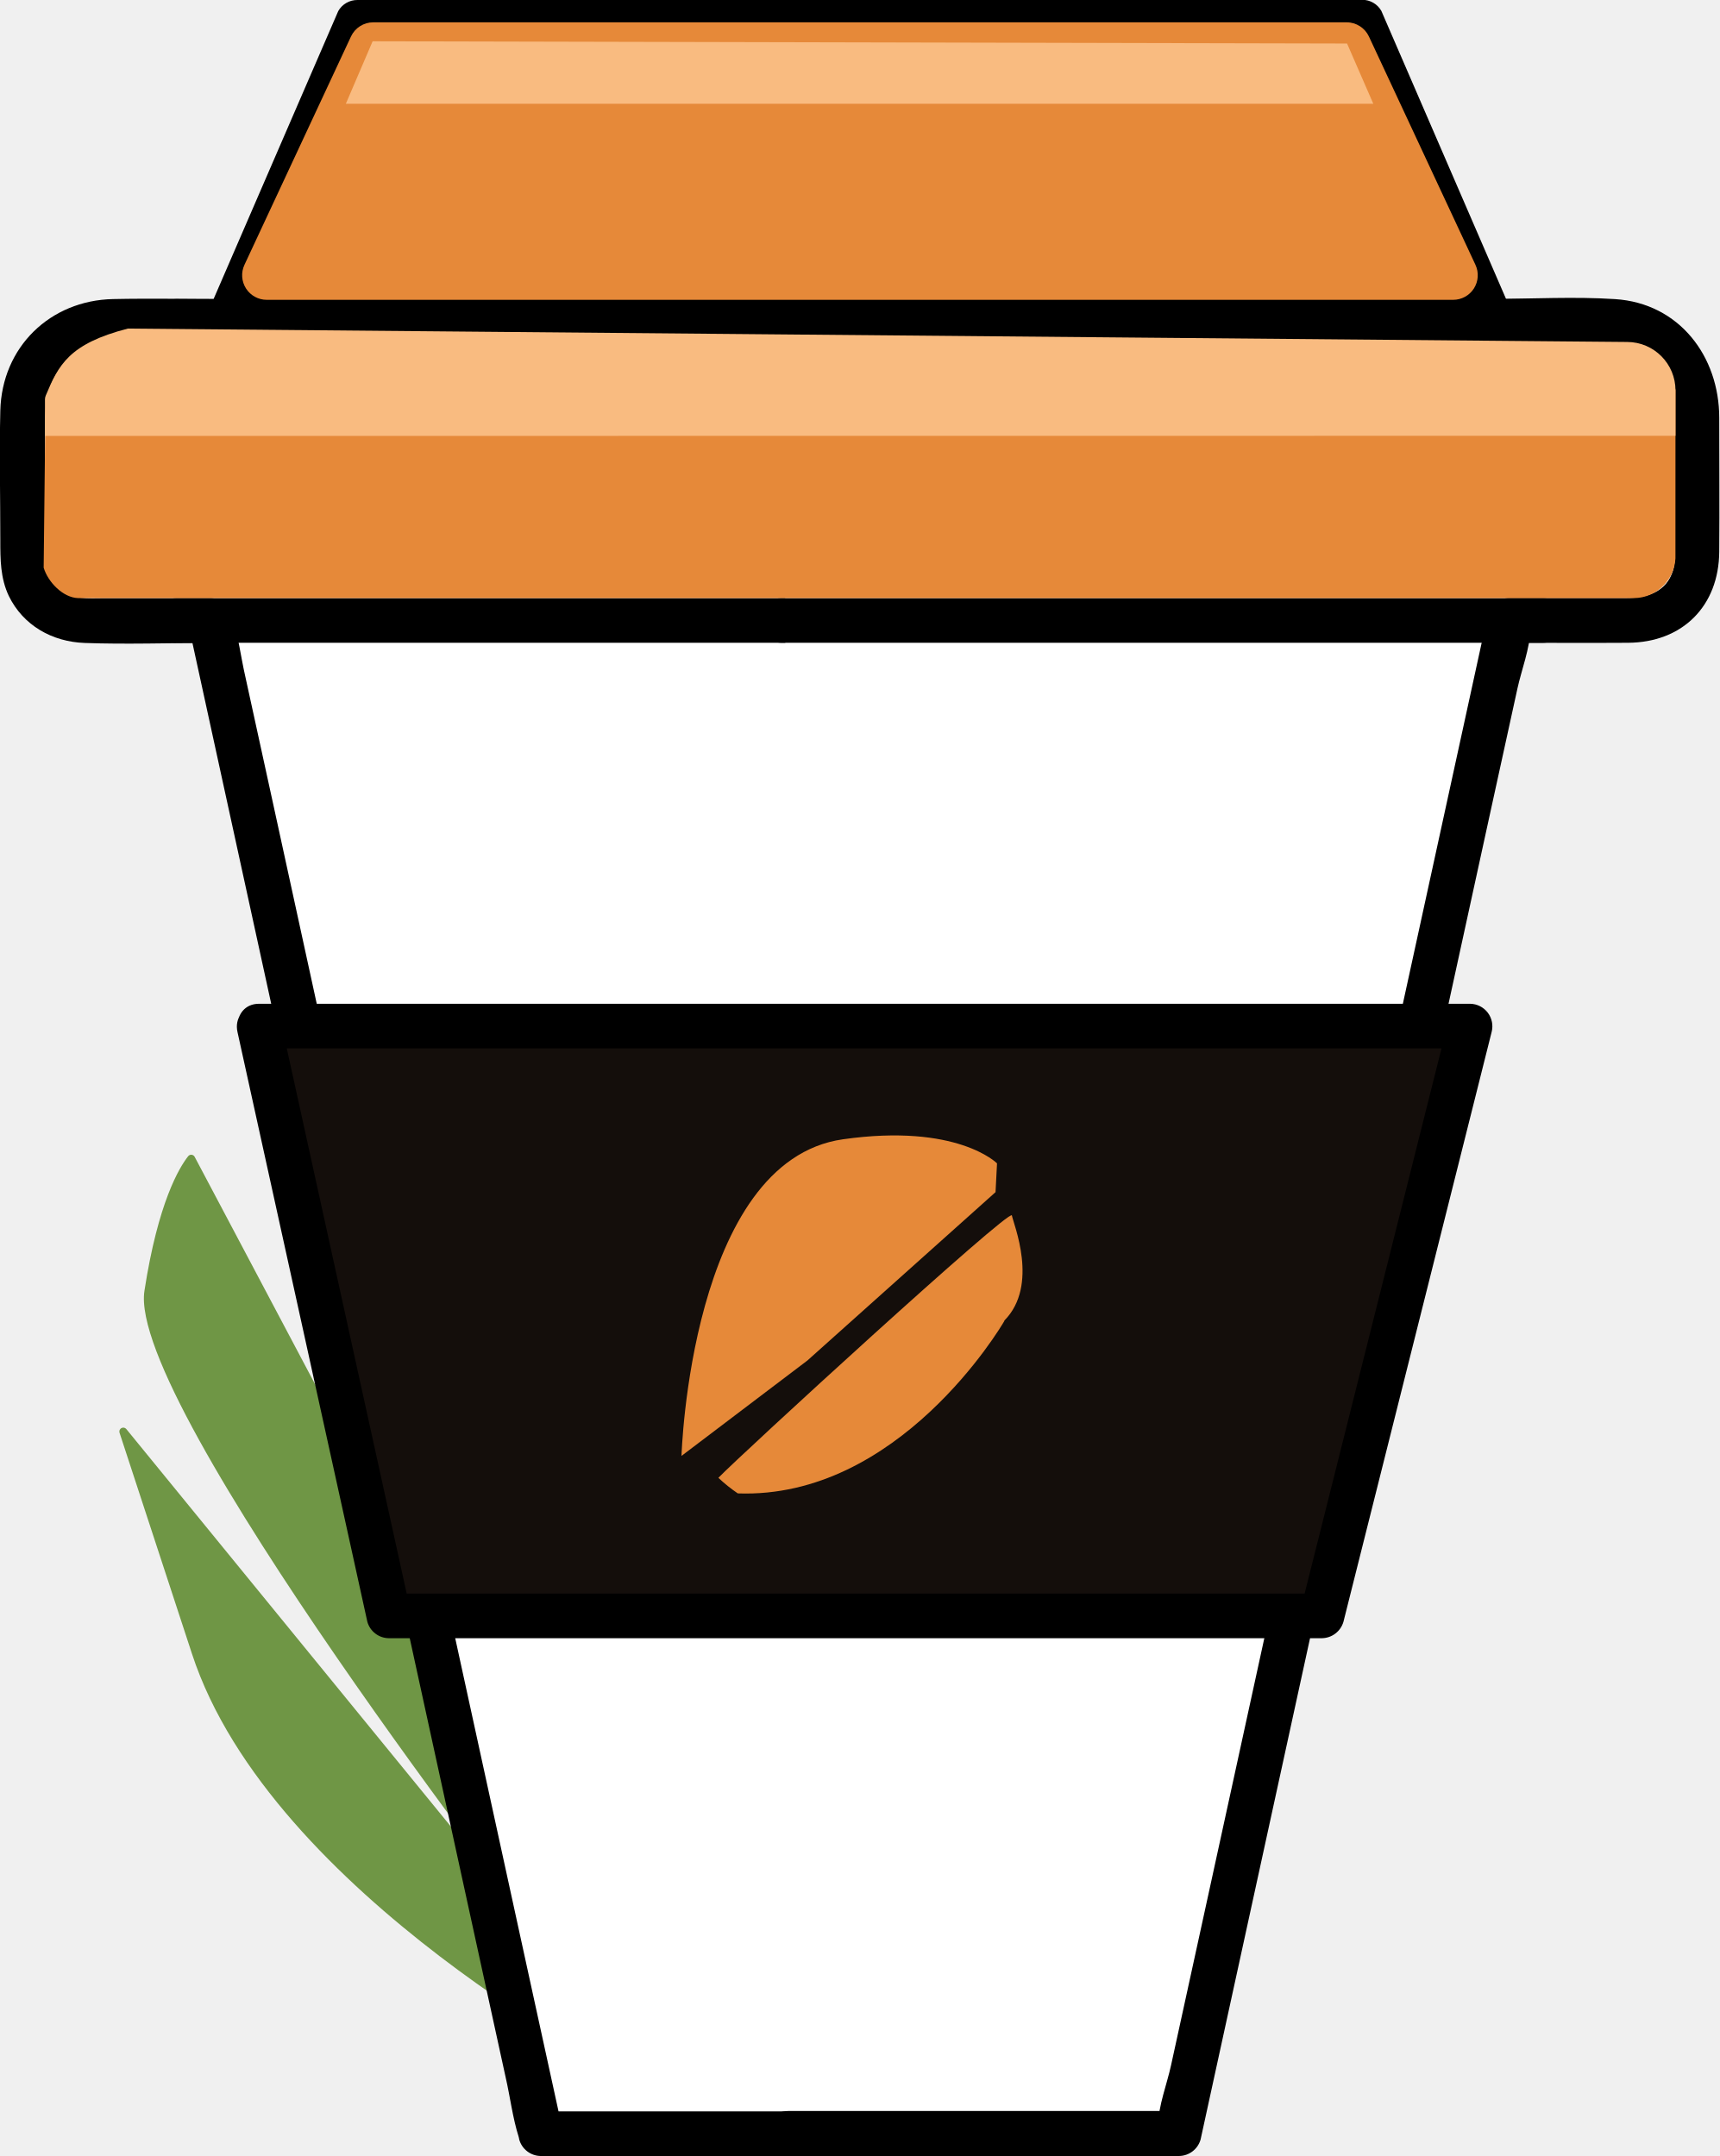
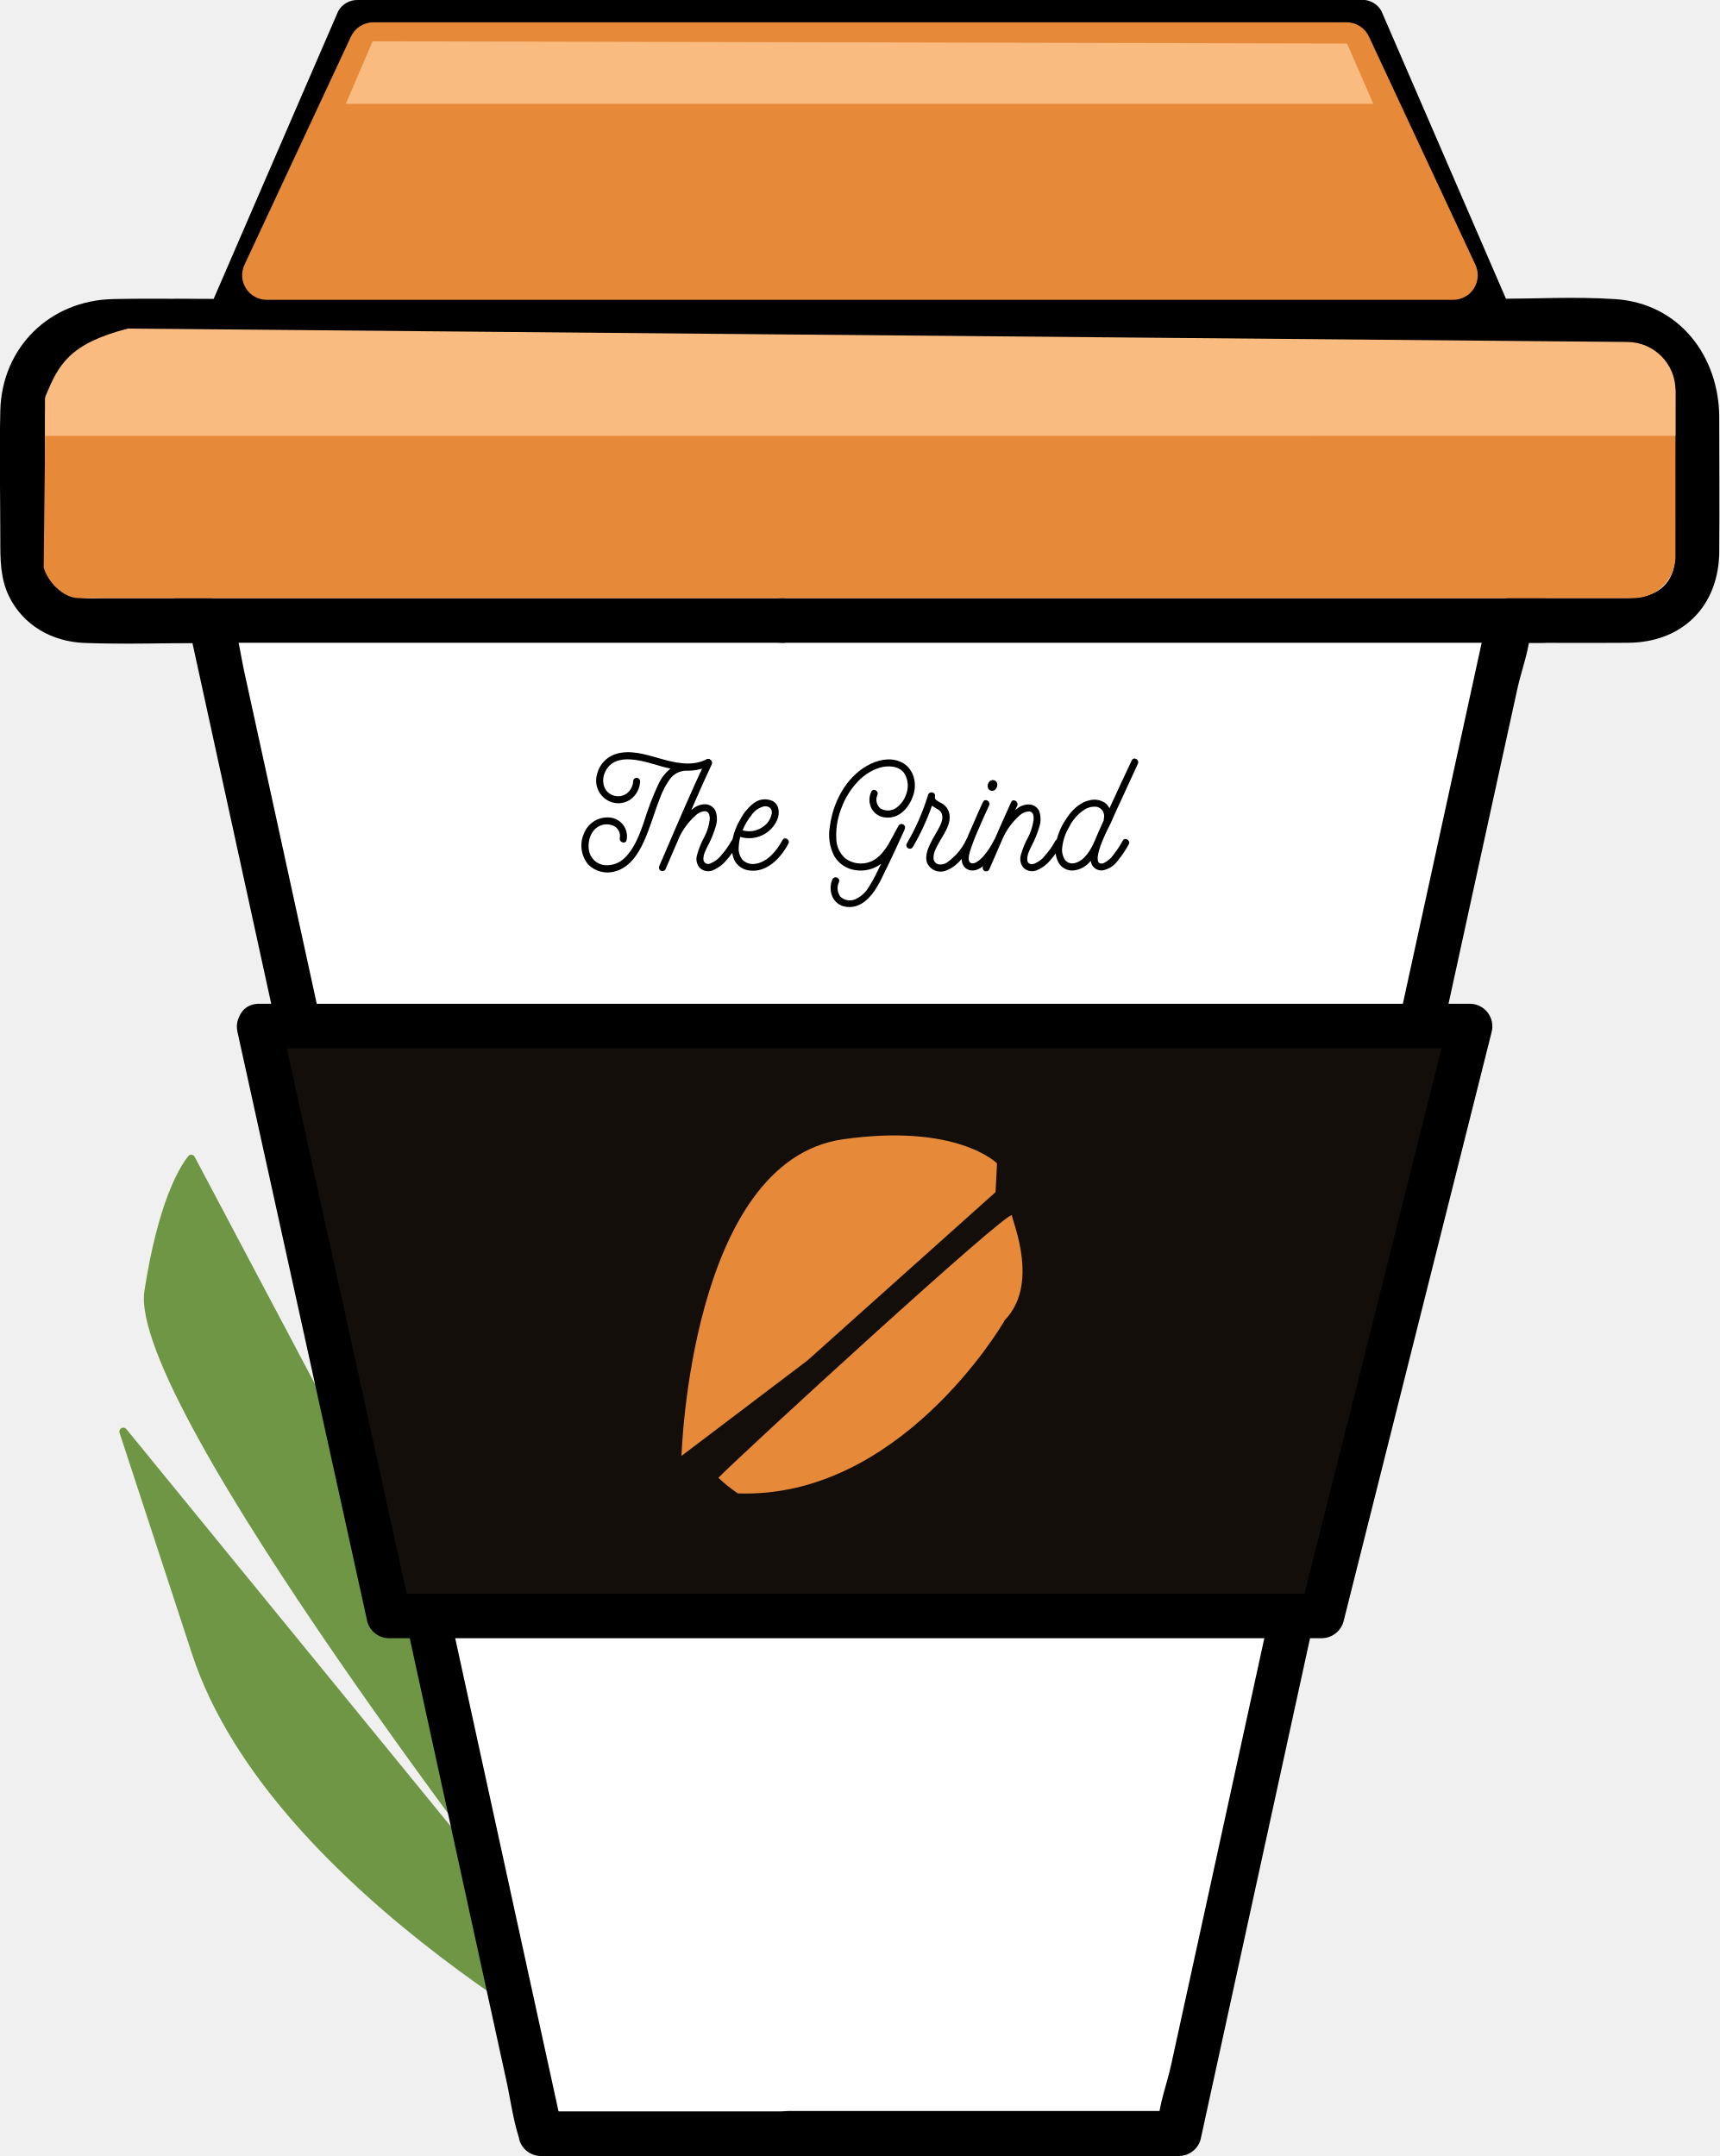
<svg xmlns="http://www.w3.org/2000/svg" viewBox="0 0 385.15 483">
  <defs>
    <style>.cls-1{fill:#6f9645;}.cls-2{fill:#fff;}.cls-3{fill:#140e0b;}.cls-4{fill:#e68939;}.cls-5{fill:#f9bb80;}</style>
  </defs>
-   <g id="Layer_3" data-name="Layer 3">
+   <g id="Layer_2" data-name="Layer 2">
    <path class="cls-1" d="M884.71,676S804.62,635.09,786.93,581L770.7,531.46a.88.88,0,0,1,1.51-.83l93.07,114s-92.95-119.45-89-144.94c3.06-19.87,7.83-27.68,9.79-30.16a.87.87,0,0,1,1.46.13L875.59,636s-75.11-151.24-69.77-183.26l4.81-28.85a.87.87,0,0,1,1.68-.17l70.55,182.54a.36.36,0,0,0,0,.09l32,66.43" transform="translate(-743.93 -210.5)" />
-   </g>
-   <g id="Layer_1" data-name="Layer 1">
    <path class="cls-2" d="M952.53,688.5H865l-74-339H762.7A13.67,13.67,0,0,1,749,335.83V302.17A19.67,19.67,0,0,1,768.7,282.5H795l29-67h129.5" transform="translate(-743.93 -210.5)" />
    <path d="M952.53,683.5H865l4.83,3.67-7.34-33.59-17.71-81.16-21.34-97.76L805,390.09l-6.12-28c-1-4.36-1.55-9-2.91-13.3-.06-.19-.08-.39-.12-.58A5.07,5.07,0,0,0,791,344.5H767.32c-3.59,0-7.37.44-10.3-2.11s-3-6.06-3-9.63V305.54c0-9.69,4.58-17.93,15.41-18,8.53-.09,17.06,0,25.59,0a4.9,4.9,0,0,0,4.32-2.48l29-67L824,220.5h129.5c6.44,0,6.45-10,0-10H824a4.89,4.89,0,0,0-4.31,2.48l-29,67L795,277.5c-8.57,0-17.17-.18-25.75,0-14.14.3-24.9,10.79-25.25,25-.23,9.64,0,19.32,0,29,0,4.32,0,8.48,1.9,12.5,3.22,6.62,9.72,10.28,17,10.54,9.36.34,18.79,0,28.15,0l-4.82-3.67,7.33,33.59,17.72,81.16,21.34,97.76,18.46,84.57,6.12,28c1,4.36,1.55,9,2.91,13.3.06.19.08.39.12.58A5.06,5.06,0,0,0,865,693.5h87.5c6.44,0,6.45-10,0-10Z" transform="translate(-743.93 -210.5)" />
    <path d="M783.53,287.5H954c6.44,0,6.45-10,0-10H783.53c-6.43,0-6.44,10,0,10Z" transform="translate(-743.93 -210.5)" />
    <path d="M783.53,354.5H954c6.44,0,6.45-10,0-10H783.53c-6.43,0-6.44,10,0,10Z" transform="translate(-743.93 -210.5)" />
    <path class="cls-2" d="M920.53,688.5H1008l74-339h28.34A13.66,13.66,0,0,0,1124,335.83V302.17a19.67,19.67,0,0,0-19.66-19.67H1078l-29-67H919.53" transform="translate(-743.93 -210.5)" />
    <path d="M920.53,693.5H1008a5.08,5.08,0,0,0,4.83-3.67l7.33-33.59,17.72-81.17,21.33-97.75,18.46-84.57,6.13-28c.9-4.15,2.81-9,2.9-13.3a2.86,2.86,0,0,1,.13-.58L1082,354.5c8.86,0,17.72.06,26.58,0,12.19-.08,20.33-8.21,20.42-20.4.08-10,0-20,0-30,0-13.73-8.92-25.66-23.32-26.59-9.16-.6-18.5-.05-27.68-.05l4.32,2.48-29-67a4.9,4.9,0,0,0-4.32-2.48H919.53c-6.43,0-6.44,10,0,10H1049l-4.31-2.48,29,67a4.89,4.89,0,0,0,4.31,2.48h23.6c9.81,0,17.31,5.28,17.4,15.76.08,8.79,0,17.57,0,26.36,0,2.73.44,6.06-.36,8.72-1.45,4.82-5.83,6.16-10.31,6.16H1082a5.07,5.07,0,0,0-4.82,3.67l-7.33,33.59-17.72,81.17-21.34,97.75-18.46,84.57-6.12,28c-.9,4.15-2.81,9-2.9,13.3a2.86,2.86,0,0,1-.13.58l4.82-3.67h-87.5c-6.43,0-6.44,10,0,10Z" transform="translate(-743.93 -210.5)" />
    <path d="M1089.53,277.5H919c-6.43,0-6.44,10,0,10h170.5c6.44,0,6.45-10,0-10Z" transform="translate(-743.93 -210.5)" />
    <path d="M1089.53,344.5H919c-6.43,0-6.44,10,0,10h170.5c6.44,0,6.45-10,0-10Z" transform="translate(-743.93 -210.5)" />
    <polygon class="cls-3" points="58.01 229.86 87.11 362 296.11 362 329.27 229.86 58.01 229.86" />
    <path d="M797.12,441.69l25.44,115.54,3.65,16.6A5.05,5.05,0,0,0,831,577.5h209a5.1,5.1,0,0,0,4.83-3.67L1073.93,458l4.09-16.3a5.05,5.05,0,0,0-4.82-6.33H801.94c-6.44,0-6.45,10,0,10H1073.2l-4.82-6.33-29.07,115.83-4.1,16.31,4.82-3.67H831l4.83,3.67L810.42,455.63,806.76,439C805.38,432.75,795.73,435.4,797.12,441.69Z" transform="translate(-743.93 -210.5)" />
-   </g>
-   <g id="Layer_2" data-name="Layer 2">
    <path class="cls-4" d="M1069.39,277.67H803.68a5.51,5.51,0,0,1-5-7.84l23.86-51.15a5.51,5.51,0,0,1,5-3.18h218a5.51,5.51,0,0,1,5,3.18l23.86,51.15A5.51,5.51,0,0,1,1069.39,277.67Z" transform="translate(-743.93 -210.5)" />
    <polyline class="cls-5" points="77.46 23.25 83.46 9.25 301.71 9.75 307.59 23.25" />
    <path class="cls-4" d="M1119.19,334.64a9.37,9.37,0,0,1-9.31,9.85H761.43c-3.37-.09-6.76-3.58-7.72-6.82l.39-35c.64-12.11,10.22-16.28,19.06-15.23l333.79-.14a12.47,12.47,0,0,1,12.25,10.58Z" transform="translate(-743.93 -210.5)" />
    <path class="cls-5" d="M754,308.16V300a2.28,2.28,0,0,1,.18-.89c2.86-6.81,5.16-11.59,18.38-15l335.85,3A10.84,10.84,0,0,1,1119.2,298v10.13" transform="translate(-743.93 -210.5)" />
    <path class="cls-4" d="M896.57,536.66s1.95-66.06,36.17-70.93c25.59-3.64,34.5,5.39,34.5,5.39l-.33,6.45-42.13,37.71Z" transform="translate(-743.93 -210.5)" />
    <path class="cls-4" d="M909.18,545.06c36,1.3,58.91-37.22,59.7-38.63,0,0,0-.06,0-.09,7.85-7.93,2-21.72,1.69-23.55s-61,53.84-65.74,58.78A34.9,34.9,0,0,0,909.18,545.06Z" transform="translate(-743.93 -210.5)" />
+     <path d="M903,382a11.41,11.41,0,0,1-5.44,1.15,4.63,4.63,0,0,0-3.67,2,17.51,17.51,0,0,0-2.07,3.95c-1.33,3.33-2.24,6.8-3.74,10.06-1.29,2.82-3.23,5.71-6.39,6.56a6.12,6.12,0,0,1-6-1.53,6.65,6.65,0,0,1-1-6.9,5.67,5.67,0,0,1,5.47-3.67,4.24,4.24,0,0,1,4.12,5.06c-.17,1-1.7.58-1.53-.4a2.53,2.53,0,0,0-1.43-2.79,3.76,3.76,0,0,0-3,0c-2.21.95-3,3.91-2.34,6.09a4,4,0,0,0,4.14,2.75,5.63,5.63,0,0,0,3.64-1.56c2.14-2,3.3-5,4.29-7.79a68,68,0,0,1,3.43-9,9.86,9.86,0,0,1,2.62-3.3c-.62-.14-1.23-.27-1.84-.44-3.81-1.06-10.67-3.67-12.85,1.32-.85,1.94-.31,4.42,1.9,5.14a3.32,3.32,0,0,0,3-.44,3.67,3.67,0,0,0,1.43-2.72.78.78,0,0,1,1.56,0,5.23,5.23,0,0,1-2,3.94,4.79,4.79,0,0,1-4.32.75,5.09,5.09,0,0,1-3.33-6.26,6.27,6.27,0,0,1,4-4.49c3.23-1.12,6.74,0,9.9.89,3.43,1,7.27,1.94,10.64.24C903.07,380.16,903.85,381.52,903,382Z" transform="translate(-743.93 -210.5)" />
+     <path d="M909.12,399.64a18.39,18.39,0,0,1-2.58,3.67,7.87,7.87,0,0,1-3.06,2.21,2.76,2.76,0,0,1-2.83-.61,3,3,0,0,1-.61-2.82,19,19,0,0,1,1.67-4.15,11.15,11.15,0,0,0,1.15-3.6c.11-.82,0-1.94-.91-2.11a3.14,3.14,0,0,0-2.18.92,15.35,15.35,0,0,0-3.88,5.3s0,.07,0,.07c-1,2.24-1.94,4.49-2.92,6.76a.78.78,0,0,1-1.06.28.82.82,0,0,1-.3-1.09c.37-.85.74-1.74,1.12-2.59,3-7,6-14,9.25-20.94.4-.92,1.76-.1,1.36.82-.85,1.8-1.67,3.6-2.49,5.44-.68,1.59-1.39,3.19-2.1,4.79a2.12,2.12,0,0,1,.34-.27,4.37,4.37,0,0,1,2.68-1.05,2.65,2.65,0,0,1,2.42,1.49,5.36,5.36,0,0,1,0,3.64,22,22,0,0,1-1.63,4c-.51,1-1.23,2.28-1.06,3.44a1.07,1.07,0,0,0,1.5.71,5.8,5.8,0,0,0,2.55-1.94,17.71,17.71,0,0,0,2.24-3.19C908.27,398,909.63,398.76,909.12,399.64Z" transform="translate(-743.93 -210.5)" />
+     <path d="M920.51,399.5c-1.67,3.17-4.86,6.6-8.81,6a4.28,4.28,0,0,1-3.33-2.38,7.68,7.68,0,0,1-.37-4.62,14.23,14.23,0,0,1,1.77-4.49,10.89,10.89,0,0,1,3.06-3.64,4.09,4.09,0,0,1,4.11-.44c1.56.82,1.67,2.72,1.09,4.18a6.87,6.87,0,0,1-8.3,3.88,10.57,10.57,0,0,0-.34,2.21,3.91,3.91,0,0,0,.92,3,3.36,3.36,0,0,0,2.86.81c2.75-.44,4.76-3,6-5.27C919.63,397.8,921,398.62,920.51,399.5Zm-10.27-3a5.14,5.14,0,0,0,4.32-.61,4.6,4.6,0,0,0,2.24-3.23c.11-1.09-.74-1.67-1.8-1.5a4.78,4.78,0,0,0-2.75,1.94A14.13,14.13,0,0,0,910.24,396.51Z" transform="translate(-743.93 -210.5)" />
+     <path d="M940.43,388.63a2.59,2.59,0,0,0,.65,2.95,3.23,3.23,0,0,0,3.64-.13,6.13,6.13,0,0,0,2.21-3.13,5.27,5.27,0,0,0-.34-4.39c-1.16-1.9-3.68-2-5.61-1.46a11.49,11.49,0,0,0-4.9,3.1,17.47,17.47,0,0,0-3.74,6.08,16.33,16.33,0,0,0-1.09,6.94,6,6,0,0,0,2,4.21,5.94,5.94,0,0,0,4.52,1.06c4-.68,5.61-5.31,7.41-8.37a.78.78,0,0,1,1.36.78s0,.07,0,.07c-1.53,3.37-3.06,6.73-4.69,10a27.12,27.12,0,0,1-2.08,3.77c-1.53,2.21-3.7,4-6.52,3.51s-3.91-3.57-2.93-6a.82.82,0,0,1,1-.55.78.78,0,0,1,.54,1,3.17,3.17,0,0,0,.31,3.33,3.11,3.11,0,0,0,3.43.51,6.66,6.66,0,0,0,2.89-2.65,30.63,30.63,0,0,0,2-3.64l.81-1.63a7.58,7.58,0,0,1-5.88,1.43,6.51,6.51,0,0,1-4.62-3.1,10.41,10.41,0,0,1-1-6.66c.68-5.34,3.53-10.91,8.36-13.63,2.21-1.26,5-1.94,7.41-.89,2.79,1.16,3.81,4.42,3,7.21s-3,5.54-6.12,5.3a3.86,3.86,0,0,1-3.27-1.94,4.17,4.17,0,0,1-.1-3.84C939.51,386.92,940.87,387.71,940.43,388.63Z" transform="translate(-743.93 -210.5)" />
+     <path d="M961.65,399.44c-1.29,2.31-3.06,5-5.61,6a3.31,3.31,0,0,1-4.49-1.7c-.58-1.77.48-3.77,1.29-5.3.45-.79.92-1.57,1.33-2.35.54-1,1.15-2.28.64-3.43-.37-.82-1.35-1.06-2-1.57a.36.36,0,0,0-.13-.1,55,55,0,0,1-4.28,9.25.78.78,0,0,1-1.36-.78,51.56,51.56,0,0,0,4.69-10.65c0-.1,0-.16.07-.27.37-.91,1.8-.57,1.53.44a.09.09,0,0,1,0,.07c-.13.65.92,1.09,1.43,1.36a3.45,3.45,0,0,1,1.83,2.55c.31,2.08-1,4-2,5.71-.68,1.23-1.73,2.83-1.56,4.25a1.44,1.44,0,0,0,1.15,1.23,2.78,2.78,0,0,0,1.84-.41,13.22,13.22,0,0,0,4.32-5.1C960.76,397.74,962.12,398.55,961.65,399.44Z" transform="translate(-743.93 -210.5)" />
+     <path d="M967.84,399.64a16.17,16.17,0,0,1-3.4,4.62c-1.09,1-2.62,1.74-4,.89s-1.23-2.59-.92-3.91a36.26,36.26,0,0,1,2-5.27c.85-1.94,1.67-3.91,2.58-5.81.44-.92,1.81-.14,1.36.78-.88,1.9-1.73,3.8-2.55,5.74a43.18,43.18,0,0,0-1.73,4.56c-.2.71-.65,2.31.27,2.62s2-.79,2.62-1.4a17.21,17.21,0,0,0,2.45-3.64C967,397.94,968.35,398.76,967.84,399.64Zm-1.09-12.17a1,1,0,0,1-1.56-.51,1.46,1.46,0,0,1,.4-1.43,1.09,1.09,0,0,1,.82-.27.94.94,0,0,1,.85.71A1.49,1.49,0,0,1,966.75,387.47Z" transform="translate(-743.93 -210.5)" />
+     <path d="M981.67,399.64a19.24,19.24,0,0,1-2.58,3.67,7.75,7.75,0,0,1-3.09,2.21,2.79,2.79,0,0,1-2.83-.61,3.13,3.13,0,0,1-.61-2.82,18.26,18.26,0,0,1,1.7-4.12,12.76,12.76,0,0,0,1.16-3.7c.1-.82,0-1.87-.92-2a3.29,3.29,0,0,0-2.21.92,15,15,0,0,0-3.81,5.23c-1,2.28-2,4.59-3,6.9a.81.81,0,0,1-1.09.28.85.85,0,0,1-.27-1.09c.27-.61.51-1.23.78-1.84,1.81-4.15,3.61-8.33,5.51-12.47.41-.92,1.77-.11,1.36.81-.14.31-.31.61-.44.95l.27-.2a4.31,4.31,0,0,1,2.69-1.05,2.6,2.6,0,0,1,2.38,1.46,5.53,5.53,0,0,1,0,3.7,21.48,21.48,0,0,1-1.63,4c-.48,1-1.19,2.28-1,3.44.1.71.82.92,1.46.71a5.64,5.64,0,0,0,2.55-1.94,16.32,16.32,0,0,0,2.24-3.19C980.79,398,982.15,398.76,981.67,399.64Z" transform="translate(-743.93 -210.5)" />
+     <path d="M990.45,399.88c-.31.88-1.64,4.72.64,4a5.66,5.66,0,0,0,2.31-2,21.91,21.91,0,0,0,2-3.06c.47-.88,1.83-.06,1.36.82a23.75,23.75,0,0,1-2.55,3.77,5.35,5.35,0,0,1-3.34,2.08,2.4,2.4,0,0,1-2.51-1.57c0-.2-.1-.37-.14-.57a5.55,5.55,0,0,1-4,2.17,3.52,3.52,0,0,1-3.16-1.7,6.47,6.47,0,0,1-.68-4.15,14.25,14.25,0,0,1,2.24-5.54c1.19-1.94,3-3.8,5.23-4.31a4.25,4.25,0,0,1,3.57.54,3,3,0,0,1,1,1.22c1.67-3.6,3.3-7.17,5-10.74.45-.92,1.81-.14,1.36.78-1.12,2.42-2.21,4.83-3.33,7.24-1,2.08-1.9,4.15-2.82,6.22C991.81,396.65,991.06,398.25,990.45,399.88Zm-1.3-1.09c0-.07.07-.1.07-.17.55-1.33,1.16-2.65,1.77-4a2,2,0,0,1,.17-.41.51.51,0,0,1,0-.3,2.15,2.15,0,0,0-1.5-2.65,4.24,4.24,0,0,0-2.72.54,9.72,9.72,0,0,0-3.56,4,11.16,11.16,0,0,0-1.53,4.49,4.09,4.09,0,0,0,.64,2.89,2.1,2.1,0,0,0,2.25.65C986.91,403.28,988.34,400.73,989.15,398.79Z" transform="translate(-743.93 -210.5)" />
  </g>
</svg>
